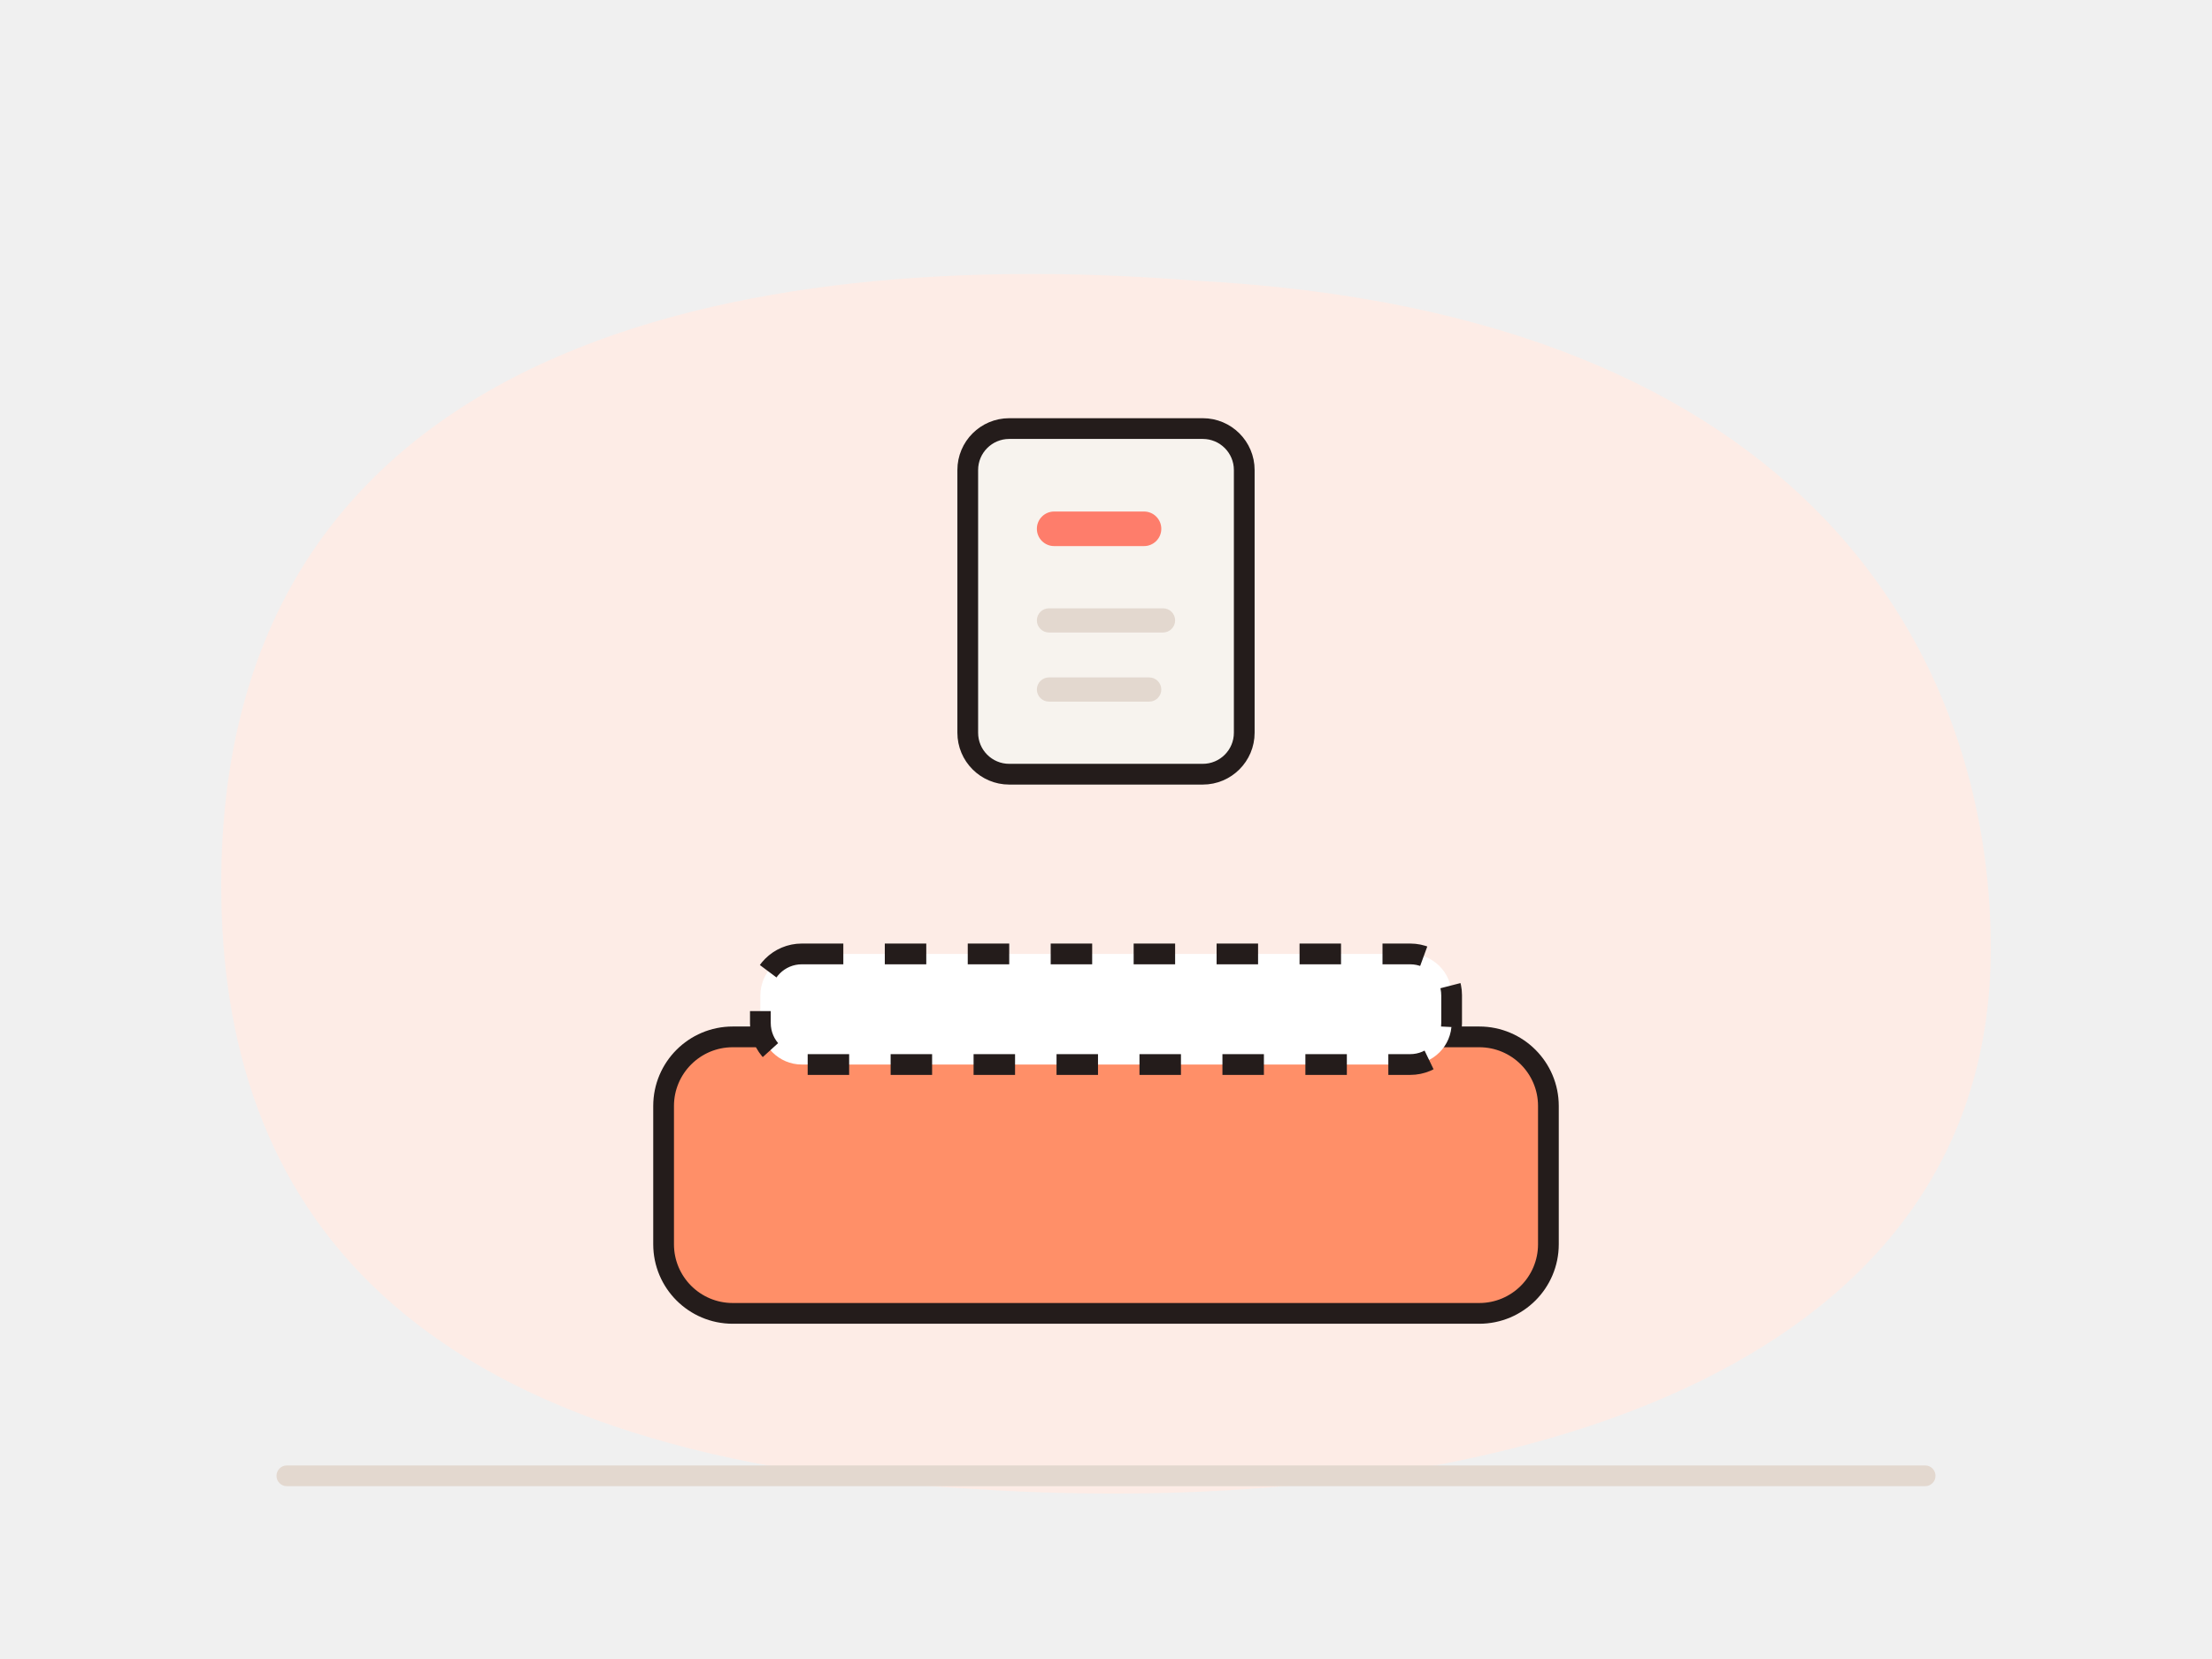
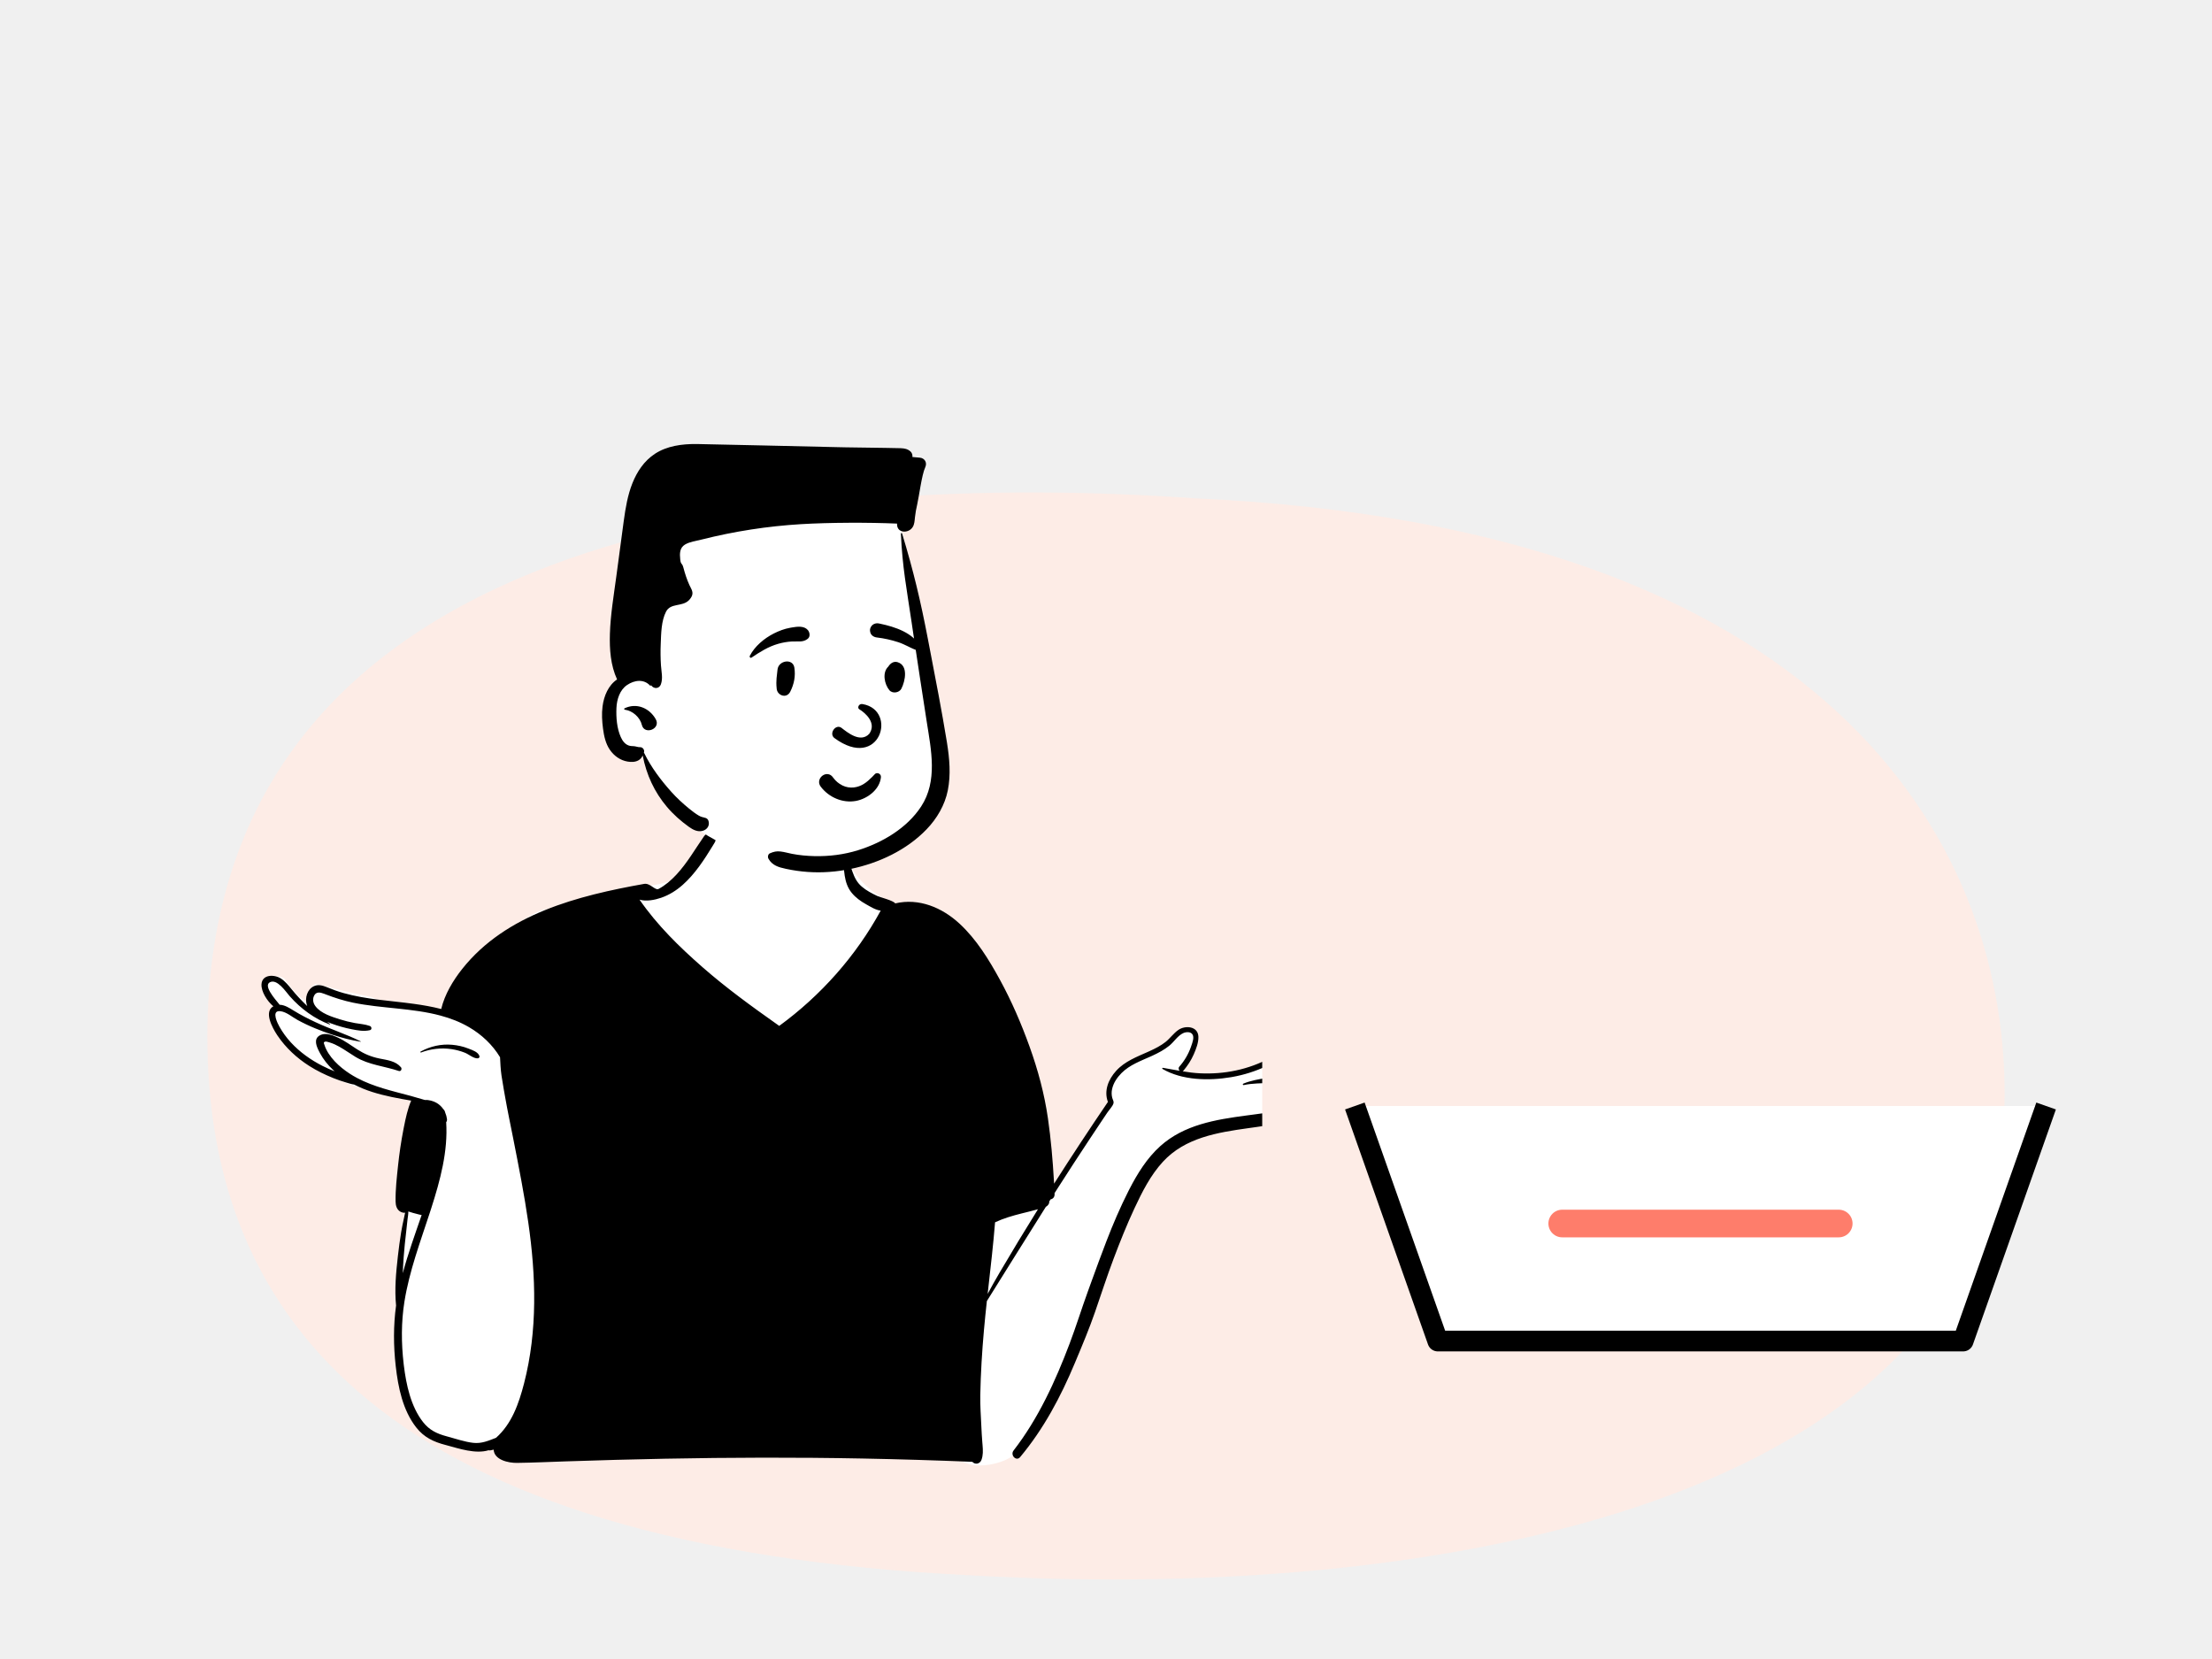
<svg xmlns="http://www.w3.org/2000/svg" width="320" height="240" viewBox="0 0 320 240">
-   <path fill="#fdece6" d="M32 128c0-82.8 83.2-92 140.8-87.4C262.4 45.2 288 95.8 288 137.2c0 64.4-76.8 82.8-147.2 78.2C57.6 210.8 32 174 32 128" />
-   <rect width="240" height="3" x="40" y="212" fill="#e3d8cf" rx="1.5" />
-   <rect width="128" height="40" x="96" y="150" fill="#ff8f68" stroke="#241c1b" stroke-width="3" rx="10" />
-   <rect width="100" height="16" x="110" y="138" fill="#fff" stroke="#241c1b" stroke-dasharray="6 6" stroke-width="3" rx="6" />
-   <rect width="40" height="50" x="140" y="62" fill="#f7f3ee" stroke="#241c1b" stroke-width="3" rx="6" />
-   <rect width="18" height="5" x="150" y="74" fill="#fe7d6b" rx="2.5" />
-   <rect width="20" height="3.5" x="150" y="88" fill="#e3d8cf" rx="1.75" />
-   <rect width="18" height="3.5" x="150" y="98" fill="#e3d8cf" rx="1.75" />
+   <path fill="#fdece6" d="M30 150c0-73.8 84.5-82 143-77.9 91 4.1 117 49.2 117 86.1 0 57.4-78 73.8-149.5 69.7C56 223.8 30 191 30 150" />
+   <path fill="#fff" stroke="#000" stroke-linejoin="round" stroke-width="3" d="m196 160 12 34h76l12-34" />
+   <path stroke="#fe7d6b" stroke-linecap="round" stroke-width="4" d="M226 177h40" />
+   <svg width="152.6" height="206" x="30" y="34" viewBox="0 0 240 324">
+     <g fill="none" fill-rule="evenodd">
+       <path fill="#fff" d="M245.914 194.94a105 105 0 0 0 6.356-3.635c1.465-.877.168-3.085-1.334-2.287-.768.408-1.533.82-2.3 1.226a13.5 13.5 0 0 0 1.666-1.706l-.035-.034c1.936-1.735-.55-5.01-2.752-3.584-1.942 1.408-3.902 2.845-6.13 3.772-4.617 1.958-9.71 2.282-14.664 2.339-1.814-.136-3.546.178-5.305.528.69-2.768 2.416-4.859 3.332-7.54.675-2.707-3.23-4.55-4.615-1.949-.34.64-.663 1.286-.98 1.935-2.992 2.723-7.988 2.483-11.006 5.406-1.718 1.526-2.56 3.597-2.892 5.675-.225 1.411.125 2.826-.728 4.076-4.123 5.835-10.64 15.058-13.948 21.48-2.343-15.26-8.6-34.133-15.062-48.086-2.137-4.462-4.582-8.822-7.792-12.605.364-1.261-.92-3.5-1.737-2.81-2.513-3.073-6.956-3.868-10.529-5.395-4.822-2.063-8.823-6.35-10.79-11.224-2.528-9.281-8.749-10.46-17.377-10.05-8.257-.01-14.366 3.523-16.168 11.932-3.66 6.382-12.302 5.326-18.52 7.016-4.556 1.041-8.978 2.651-13.18 4.695-4.676-4.436-21.42 14.183-22.942 18.974a31 31 0 0 1 2.67.638c.785.227.455 1.415-.338 1.225-.986-.237-1.979-.4-2.976-.514a3 3 0 0 0-.077.284l-.336-.024c.248.129.487.28.72.473.563.467-.17 1.37-.768.997-.563-.422-1.301-.355-1.977-.497-.04 1.39-5-.165-5.77-.626-3.423-.428-6.945.032-10.141-1.62-4.253-.896-8.537-1.887-12.742-3.028-1.113.434-2.16 1.988-1.275 3.128.497.518-.142 1.366-.769.997-2.1-1.237-3.724-3.167-5.101-5.247-.648-.654-1.799-.513-2.67-.785-.116.21-.185.443-.184.682-3.694.608-1.059 4.644.799 5.902-.986.642-1.023 1.898-.937 2.947-.209.374-.278.838-.097 1.256.695 1.602 2.197 2.95 3.34 4.248 1.261 1.433 2.386 2.873 3.92 4.035 5.85 4.46 12.909 6.954 20.15 7.93 2.572.395 6.27 1 7.863 3.175-.39 2.581-1.108 5.057-1.759 7.574-.91 3.341-.848 6.84-.86 10.246-.127-.102-.371-.081-.408.114-.211 1.412-.369 2.856-1.227 4.042-.752 2.207-1.252 4.56-1.533 6.878-1.127 10.99-1.396 22.303 1.144 33.12a39.2 39.2 0 0 0 4.746 11.34c.647 1.048 1.689 1.354 2.623 1.149 3.13 1.626 7.07 2.147 10.443 1.734 11.498-3.256 7.492 4.584 23.612 2.184 27.825-3.546 55.946 3.422 83.712-.67.684 5.285 9.636 3.77 12.746 1.535 9.324-6.934 13.954-28.888 18.633-40.025 3.217-8.779 8.603-24.326 15.656-30.217 2.115-1.655 4.672-2.526 7.23-3.23 9.547-2.46 19.13-4.787 28.695-7.18 1.622-.4 1.33-3.167-.404-2.99-2.302.236-4.611.45-6.921.671" />
+       <path fill="#000" d="M33.39 193.294c-.647-.08-1.28-.31-1.91-.492a30 30 0 0 1-2.831-.983c-1.914-.767-3.771-1.674-5.512-2.783-2.812-1.795-5.297-4.094-7.17-6.863l-.13-.193c-1.069-1.63-3.042-5.25-.83-6.488-1.426-1.192-2.774-3.333-2.698-4.986.108-2.337 2.973-2.305 4.454-1.314.97.649 1.696 1.557 2.425 2.452a41 41 0 0 0 3.287 3.56l.246.231a3 3 0 0 1-.102-.279c-.494-1.54.095-3.546 1.635-4.252.943-.432 1.922-.169 2.835.198l.14.058c1.23.509 2.474.96 3.754 1.32 5.219 1.474 10.665 1.719 16.012 2.454 2.06.286 4.158.645 6.207 1.173.782-3.32 2.698-6.503 4.777-9.122 9.955-12.526 26.373-16.667 41.392-19.347 1.369-.243 2.503 1.57 3.3 1.142 1.51-.812 2.84-1.962 4.005-3.21 2.487-2.666 4.251-5.8 6.324-8.77 1.024-1.466 3.382-.154 2.431 1.42l-.465.77c-1.918 3.152-4.042 6.4-6.792 8.845-1.462 1.298-3.084 2.323-4.94 2.963-1.404.484-3.375.892-4.913.423l-.185-.27.185.27c4.014 5.818 9.05 10.743 14.357 15.39 5.357 4.689 11.136 8.887 16.95 12.992l.484.342c9.471-6.91 17.472-15.925 23.085-26.224-1.176-.142-2.34-.896-3.346-1.458-1.21-.68-2.35-1.492-3.237-2.575-1.933-2.356-1.681-5.393-2.03-8.253-.021-.177.213-.222.321-.133 1.048.87 1.416 2.297 1.853 3.53.482 1.354 1.027 2.47 2.132 3.423 1.029.888 2.284 1.541 3.503 2.122.628.299 3.749 1.065 4.104 1.7 5.392-1.266 10.644.921 14.64 4.611 3.86 3.566 6.692 8.2 9.194 12.777 2.668 4.882 4.855 9.97 6.739 15.202 1.91 5.31 3.374 10.734 4.179 16.323.68 4.71 1.096 9.496 1.366 14.26l.032.595a752 752 0 0 1 12.25-18.6c-.949-2.535.101-5.122 1.878-7.079 1.969-2.166 4.692-3.172 7.297-4.343l.342-.155c1.256-.573 2.507-1.204 3.592-2.062 1.044-.829 1.81-1.97 2.909-2.733 1.597-1.112 4.496-.875 4.57 1.554.038 1.333-.535 2.796-1.059 3.994-.593 1.355-1.394 2.583-2.345 3.711a.7.7 0 0 1-.14.127l-.037.024c1.314.217 2.639.393 3.989.454 2.723.125 5.476-.076 8.142-.651a29.4 29.4 0 0 0 7.83-2.874c2.097-1.137 4.04-2.608 6.424-2.955a7 7 0 0 1 .67-.068c.38-.02.76.427.61.803q-.122.31-.264.62c-.824 1.815-2.088 3.576-3.664 4.913l-.122.102a20 20 0 0 0 1.642-.65c3.167-1.428 6.04-3.583 9.435-4.45q.24-.062.486-.116c1.05-.226 1.603.915.987 1.697q-.149.19-.303.376a38.6 38.6 0 0 1-5.028 5.195 41 41 0 0 1-2.79 2.173l-.14.1q.498-.352.984-.72a68 68 0 0 0 6.134-2.201c.796-.328 1.415.48 1.5 1.143.283 2.223-2.185 3.832-3.79 4.9-1.61 1.075-3.383 1.89-5.198 2.546-3.49 1.261-7.154 1.834-10.813 2.347l-1.777.248c-7.035.984-14.382 2.16-19.43 7.636-2.828 3.069-4.742 6.882-6.494 10.633-1.75 3.748-3.285 7.594-4.743 11.462-1.51 4.003-2.827 8.08-4.225 12.123-1.285 3.712-2.819 7.377-4.339 11.005l-.24.572c-3.225 7.71-7.079 14.973-12.45 21.41-.885 1.063-2.315-.446-1.497-1.498 5.617-7.245 9.526-15.794 12.752-24.322 1.468-3.88 2.698-7.854 4.11-11.756l.839-2.317a513 513 0 0 1 3.432-9.241c1.494-3.879 3.135-7.71 5.013-11.418l.2-.39c1.838-3.576 4.023-7.1 7.03-9.807 5.412-4.874 12.614-6.043 19.577-6.969l2.19-.289c2.944-.391 5.896-.823 8.759-1.61 1.652-.453 3.266-1.032 4.783-1.83a20 20 0 0 0 1.764-1.047 48 48 0 0 1-4.956 1.175c-.822.15-1.635.262-2.447.34-2.09.207-4.162.199-6.302.087-.181-.01-.24-.296-.046-.332a75 75 0 0 0 4.468-.956l.446-.109c.008-.247.105-.51.308-.759.74-.9 2.145-1.36 3.119-1.997a34 34 0 0 0 2.951-2.154 38 38 0 0 0 2.487-2.225l.238-.235-.238.235c-2.151.993-4.19 2.268-6.436 3.054a22 22 0 0 1-5.545 1.2l-.118.01-.117.007c-1.971.142-3.955.085-5.896.512-.218.048-.286-.243-.091-.326 1.696-.706 3.46-.978 5.243-1.308a.54.54 0 0 1 .305-.345l.456-.217c1.358-.653 2.625-1.312 3.754-2.372a11.9 11.9 0 0 0 2.45-3.244c-2.494.548-4.685 2.44-6.954 3.502a31 31 0 0 1-7.775 2.467l-.306.052c-5.022.838-11.06.732-15.56-1.88-.144-.085-.04-.277.108-.254 1.276.21 2.54.456 3.803.676-.247-.226-.357-.632-.072-.957a13.6 13.6 0 0 0 2.606-4.415l.11-.318c.263-.755.71-1.927.254-2.607-.435-.65-1.46-.56-2.072-.286-1.274.575-2.121 2.01-3.195 2.877-1.17.947-2.501 1.648-3.864 2.276l-.287.13c-2.357 1.061-4.876 1.954-6.729 3.827-.997 1.006-1.855 2.263-2.142 3.673a4.24 4.24 0 0 0 .042 1.953c.137.5.425.81.26 1.319-.216.657-.978 1.443-1.371 2.028q-.684 1.015-1.365 2.034-1.358 2.037-2.71 4.077a803 803 0 0 0-7.083 10.883l-.857 1.343-.453.709-.772 1.214a.6.6 0 0 1-.01.334 1.53 1.53 0 0 1-.686.818l-.054.032c-4.509 7.129-8.945 14.304-13.426 21.45a325 325 0 0 0-.657 6.548c-.442 4.94-.744 9.895-.841 14.855-.047 2.402.146 4.817.249 7.216q.075 1.717.21 3.432l.067.81c.09 1.113.14 2.219-.26 3.28-.355.932-1.437 1.141-2.077.431-8.351-.336-16.709-.592-25.067-.75-14.96-.288-29.926-.243-44.888.046-7.515.146-15.031.351-22.544.605-3.701.122-7.405.296-11.109.346-1.995.028-5.135-.7-5.296-2.945l-.004-.069a7 7 0 0 1-.771.163.9.9 0 0 1-.335-.011l-.052-.014c-2.974.907-6.737-.387-9.563-1.141l-.233-.062c-2.698-.704-4.866-1.71-6.634-3.946-3.095-3.916-4.152-9.174-4.7-14.02-.516-4.562-.546-9.207.081-13.76-.37-3.709-.008-7.536.412-11.224.207-1.824.45-3.646.742-5.46.163-1.012.376-2.014.594-3.013.087-.4.159-.83.269-1.246l.05-.177c-.338.045-.708-.03-1.065-.226-.85-.467-1.097-1.412-1.111-2.316-.047-2.727.278-5.531.566-8.24.29-2.706.686-5.422 1.206-8.094l.135-.688c.393-1.999.844-4.062 1.638-5.94-2.981-.506-5.954-1.045-8.846-1.963a27 27 0 0 1-4.128-1.693m155.59 28.374-.135.036c-1.192.334-2.396.617-3.596.921-2.075.523-4.103 1.106-6.032 2.013-.404 5.102-1.003 10.187-1.572 15.275l-.114 1.018c.875-1.624 1.77-3.234 2.707-4.825q4.276-7.277 8.742-14.438m-143.259.505c.007.607-.12 1.237-.188 1.82-.11.947-.198 1.898-.31 2.845a126 126 0 0 0-.564 5.717c-.091 1.22-.15 2.443-.203 3.667 1.198-4.479 2.784-8.86 4.293-13.248a5 5 0 0 1-.776-.159l-.448-.12c-.263-.068-1.12-.279-1.804-.522m147.032-4.17.009.201c.031.712-.395 1.114-.913 1.217q.45-.71.904-1.418m-137.07-33.757c1.26.112 2.497.38 3.676.846l.113.044c.872.337 2.147.76 2.432 1.691.08.264-.135.482-.382.503-.946.076-2.062-.939-2.939-1.28a14 14 0 0 0-3.033-.815 13.8 13.8 0 0 0-6.94.766c-.13.05-.21-.155-.094-.216 2.206-1.2 4.659-1.76 7.167-1.539m-26.728 6.045a20 20 0 0 1-.435-.4c-1.133-1.071-2.136-2.322-2.878-3.697l-.196-.372c-.605-1.172-1.348-2.84.074-3.685.85-.505 1.872-.378 2.818-.072l.184.061c.423.149.83.326 1.194.495 1.578.725 2.97 1.78 4.428 2.71 1.58 1.008 3.139 1.653 4.962 2.03l.172.034c1.711.339 3.566.556 4.76 1.964.3.355.025 1.02-.493.845-3.3-1.113-6.792-1.359-9.822-3.187-1.254-.757-2.442-1.625-3.724-2.342-.68-.38-1.383-.713-2.131-.941l-.41-.121c-.239-.07-.525-.14-.717-.07-.366.127-.25.322-.136.664l.011.035c.89 2.752 3.425 5.056 5.774 6.58q.81.524 1.652.97c3.804 2.028 8.06 2.972 12.241 4.093q2.417.675 3.218.928c.892-.074 1.908.241 2.58.617a4.7 4.7 0 0 1 1.576 1.433s.382.32.452.814c.2.459.336.953.403 1.469.038.302-.038.535-.181.7.432 6.634-1.36 13.232-3.38 19.537l-.2.622-.128.394c-2.178 6.685-4.678 13.322-5.793 20.292-.746 4.656-.723 9.475-.175 14.152l.038.323c.54 4.422 1.577 9.383 4.388 12.942 1.433 1.816 3.132 2.623 5.304 3.208l.119.032c1.965.517 3.993 1.25 6.019 1.473 1.88.204 3.456-.495 5.148-1.15l.002-.002c3.565-3.156 5.183-7.75 6.379-12.388 3.099-12 2.714-24.457.957-36.633-.917-6.362-2.164-12.668-3.406-18.973-.621-3.151-1.29-6.296-1.846-9.458l-.33-1.86a103 103 0 0 1-.51-3.109c-.202-1.397-.263-2.77-.333-4.176-1.707-2.83-4.185-5.161-7.056-6.833-2.056-1.198-4.232-2.029-6.478-2.631-6.42-1.731-13.42-1.608-19.88-2.94-2.17-.447-4.23-1.11-6.29-1.905l-.28-.11c-.945-.367-1.908-.572-2.377.542-.334.792-.135 1.617.365 2.282 1.228 1.632 3.695 2.389 5.552 2.976 1.118.355 2.259.636 3.412.846s2.312.262 3.419.67c.426.156.51.834 0 .955-1.403.328-2.814.046-4.209-.226a29.4 29.4 0 0 1-4.506-1.275q-.406-.15-.835-.316l-.215-.085q.333.24.667.478c.06.042.024.154-.054.126-3.448-1.286-6.585-3.608-9.015-6.355l-.12-.137c-.856-.981-2.806-3.949-4.45-3.122-1.543.775 1.088 3.763 2.088 4.984l.116.143c1.136.03 2.237.738 3.158 1.308 1.6.992 3.27 1.846 4.973 2.644 3.385 1.592 6.978 2.714 10.327 4.386.044.023.01.08-.032.074-2.131-.34-4.24-.884-6.3-1.558l-.092-.028-.091-.03a58 58 0 0 1-3.805-1.41 40 40 0 0 1-4.06-1.924c-1.192-.65-2.515-1.824-3.897-1.997a1.8 1.8 0 0 0-.393-.01c-1.586.133-.274 2.762.17 3.548a19 19 0 0 0 2.602 3.572c2.035 2.21 4.5 3.963 7.169 5.326.91.465 1.842.875 2.788 1.251" />
+       <path fill="#fff" d="M129.727 53.95c11.996 0 27.48 7.527 28.8 15.237 1.557 9.086 9.89 43.95 8.008 55.13s-12.021 19.229-28.246 19.229-28.335-8.852-31.116-11.891q-2.78-3.039-7.934-13.89-8.686-1.156-8.729-8.24-.04-7.085 5.649-9.662-2.028-27.957 3.08-35.236c5.11-7.279 18.492-10.678 30.488-10.678" />
+       <path fill="#000" d="M157.794 67.943c-.009-.163.228-.182.272-.038 2.588 8.553 4.183 15.22 5.863 23.988l.496 2.58c1.325 6.88 2.664 13.77 3.795 20.684l.066.412c.567 3.58.893 7.193.183 10.779-.663 3.352-2.476 6.425-4.83 8.872-4.548 4.73-10.87 7.685-17.228 9.006-3.216.668-6.533.926-9.81.693a35 35 0 0 1-4.863-.685l-.176-.038c-1.613-.348-3.043-.763-3.9-2.28-.215-.383-.128-1.038.324-1.235.854-.368 1.481-.522 2.412-.416.89.101 1.758.37 2.637.537 1.68.32 3.387.48 5.096.518 3.357.074 6.723-.347 9.932-1.349 5.514-1.722 11.117-5.017 14.338-9.946 3.79-5.798 2.281-12.834 1.277-19.238l-.03-.193a3200 3200 0 0 1-2.998-19.639l-.416-2.807c-1.094-7.416-2.128-12.71-2.44-20.205M101.81 49.79c2.752-1.814 6.172-2.26 9.404-2.235l.405.005c4.139.063 24.973.559 31.95.712l1.659.035c2.196.041 6.626.084 8.908.126l.132.002c1.12.022 2.24.03 3.359.066l.164.006c.839.036 1.537.161 2.194.753.334.3.464.757.433 1.192l-.005.057 1.663.146c1.13.1 1.726 1.112 1.278 2.138l-.023.05c-.796 1.698-1.405 6.644-1.832 8.472a24 24 0 0 0-.509 2.921c-.084.774-.093 1.55-.524 2.23-.919 1.452-3.505 1.44-3.551-.617q-.003-.1.006-.19c-6.507-.286-15.39-.258-21.89.13a122.3 122.3 0 0 0-22.558 3.496c-1.224.309-2.726.493-3.82 1.154-1.225.744-1.202 2.078-1.07 3.348.144 1.346.382.653.72 1.88l.02.077c.349 1.332.78 2.648 1.35 3.9.326.714.85 1.4.651 2.223-.112.463-.478.957-.813 1.28-1.53 1.47-4.116.533-5.155 2.545-1.088 2.104-1.115 4.954-1.207 7.282l-.006.137a45 45 0 0 0 .057 4.812c.095 1.458.484 2.902-.015 4.303-.363 1.019-1.55 1.114-2.172.286a4 4 0 0 1-.197-.291l-.06-.098-.004.002q.088.14.166.285c.057.108-.084.226-.17.133-1.463-1.591-3.599-1.274-5.253-.16-1.675 1.132-2.337 3.284-2.423 5.214-.097 2.14.093 4.65.984 6.628.376.837.913 1.606 1.802 1.925.404.144.789.125 1.209.159.437.033.963.253 1.388.224.552-.04 1.047.59.89 1.118l-.011.036-.025.073a.2.2 0 0 1 .057.077c1.605 3.282 3.807 6.203 6.24 8.912 1.22 1.355 2.572 2.6 3.985 3.752.697.568 1.432 1.137 2.208 1.595.257.15.494.252.784.335.135.037.289.056.42.1l.136.047.027.009a1 1 0 0 1 .845.706c.336 1.052-.275 1.982-1.319 2.272-1.13.316-2.196-.24-3.092-.877l-.06-.043c-1.827-1.316-3.511-2.794-4.969-4.518-2.884-3.405-4.69-7.347-5.526-11.707-.208.446-.487.835-.97 1.105-.752.423-1.65.423-2.474.281-1.659-.28-3.072-1.293-4.016-2.663-.98-1.42-1.346-3.145-1.568-4.825-.22-1.682-.328-3.37-.108-5.057.315-2.422 1.331-4.817 3.307-6.144-1.48-3.223-1.74-6.838-1.634-10.367.13-4.345.88-8.74 1.456-13.045l1.64-12.239.067-.493c.395-2.88.877-5.774 1.954-8.487 1.063-2.674 2.677-5.092 5.11-6.696m-6.9 57.902c2.708-1.315 5.634-.104 7.092 2.447 1.268 2.218-2.5 3.684-3.13 1.398l-.018-.07c-.414-1.732-2.1-3.228-3.86-3.46-.145-.021-.253-.233-.084-.315" />
+       <path fill="#000" d="M143.152 128.274a8.6 8.6 0 0 1-3.614-2.781c-.322-.43-.405-.883-.338-1.298.076-.466.352-.889.728-1.172.377-.284.85-.425 1.305-.353.397.062.791.28 1.104.73l.065.09a5.7 5.7 0 0 0 2.086 1.75 4.7 4.7 0 0 0 2.582.455c1.738-.196 2.935-1.136 4.208-2.413q.237-.242.474-.496c.1-.153.24-.252.394-.303a.86.86 0 0 1 .97.332c.097.143.153.32.135.524-.117 1.322-.808 2.503-1.79 3.43-1.09 1.03-2.537 1.742-3.898 1.992-1.5.275-3.027.078-4.41-.487m5.119-20.408c1.595.97 4.026 3.232 2.31 5.637-2.02 2.121-4.93-.31-6.363-1.41-1.329-.852-2.822 1.34-1.589 2.335 10.357 7.67 14.56-6.308 6.449-7.702-.894-.154-1.225.84-.807 1.14m-18.56-8.923c.176-2.189 3.508-2.686 3.84-.52.296 1.94-.053 3.722-.927 5.47-.834 1.668-2.932.89-3.091-.63-.213-2.037.068-2.959.178-4.32m25.365-.97c.465-.608 1.135-1.023 1.94-.789 2.51.734 1.77 4.3.888 6.036-.479.943-2.028 1.182-2.728.352-1.14-1.353-1.687-4.056-.237-5.39q.058-.102.137-.208m-22.487-8.608.397-.07c1.227-.211 2.752-.415 3.62.571.46.524.619 1.496 0 1.997-1.088.882-2.292.54-3.596.615-1.075.061-2.108.24-3.143.535-2.272.65-4.123 1.836-6.063 3.138-.255.17-.514-.155-.393-.394 1.12-2.194 3.29-3.997 5.464-5.095 1.16-.587 2.43-1.073 3.714-1.297m20.198-.983.304.062c3.303.691 7.596 2.071 9.16 5.318.06.459-.003.557-.055.621l-.017.022c-.042.054-.075.13-.274.193l-.168-.042c-.717-.188-1.284-.447-1.833-.716l-.596-.294c-.69-.338-1.388-.665-2.127-.906a25 25 0 0 0-4.844-1.07 2 2 0 0 1-.972-.37 1.46 1.46 0 0 1-.544-.828c-.116-.466-.083-.82.168-1.241.188-.316.458-.536.767-.662a1.8 1.8 0 0 1 1.031-.087" />
+     </g>
+   </svg>
</svg>
